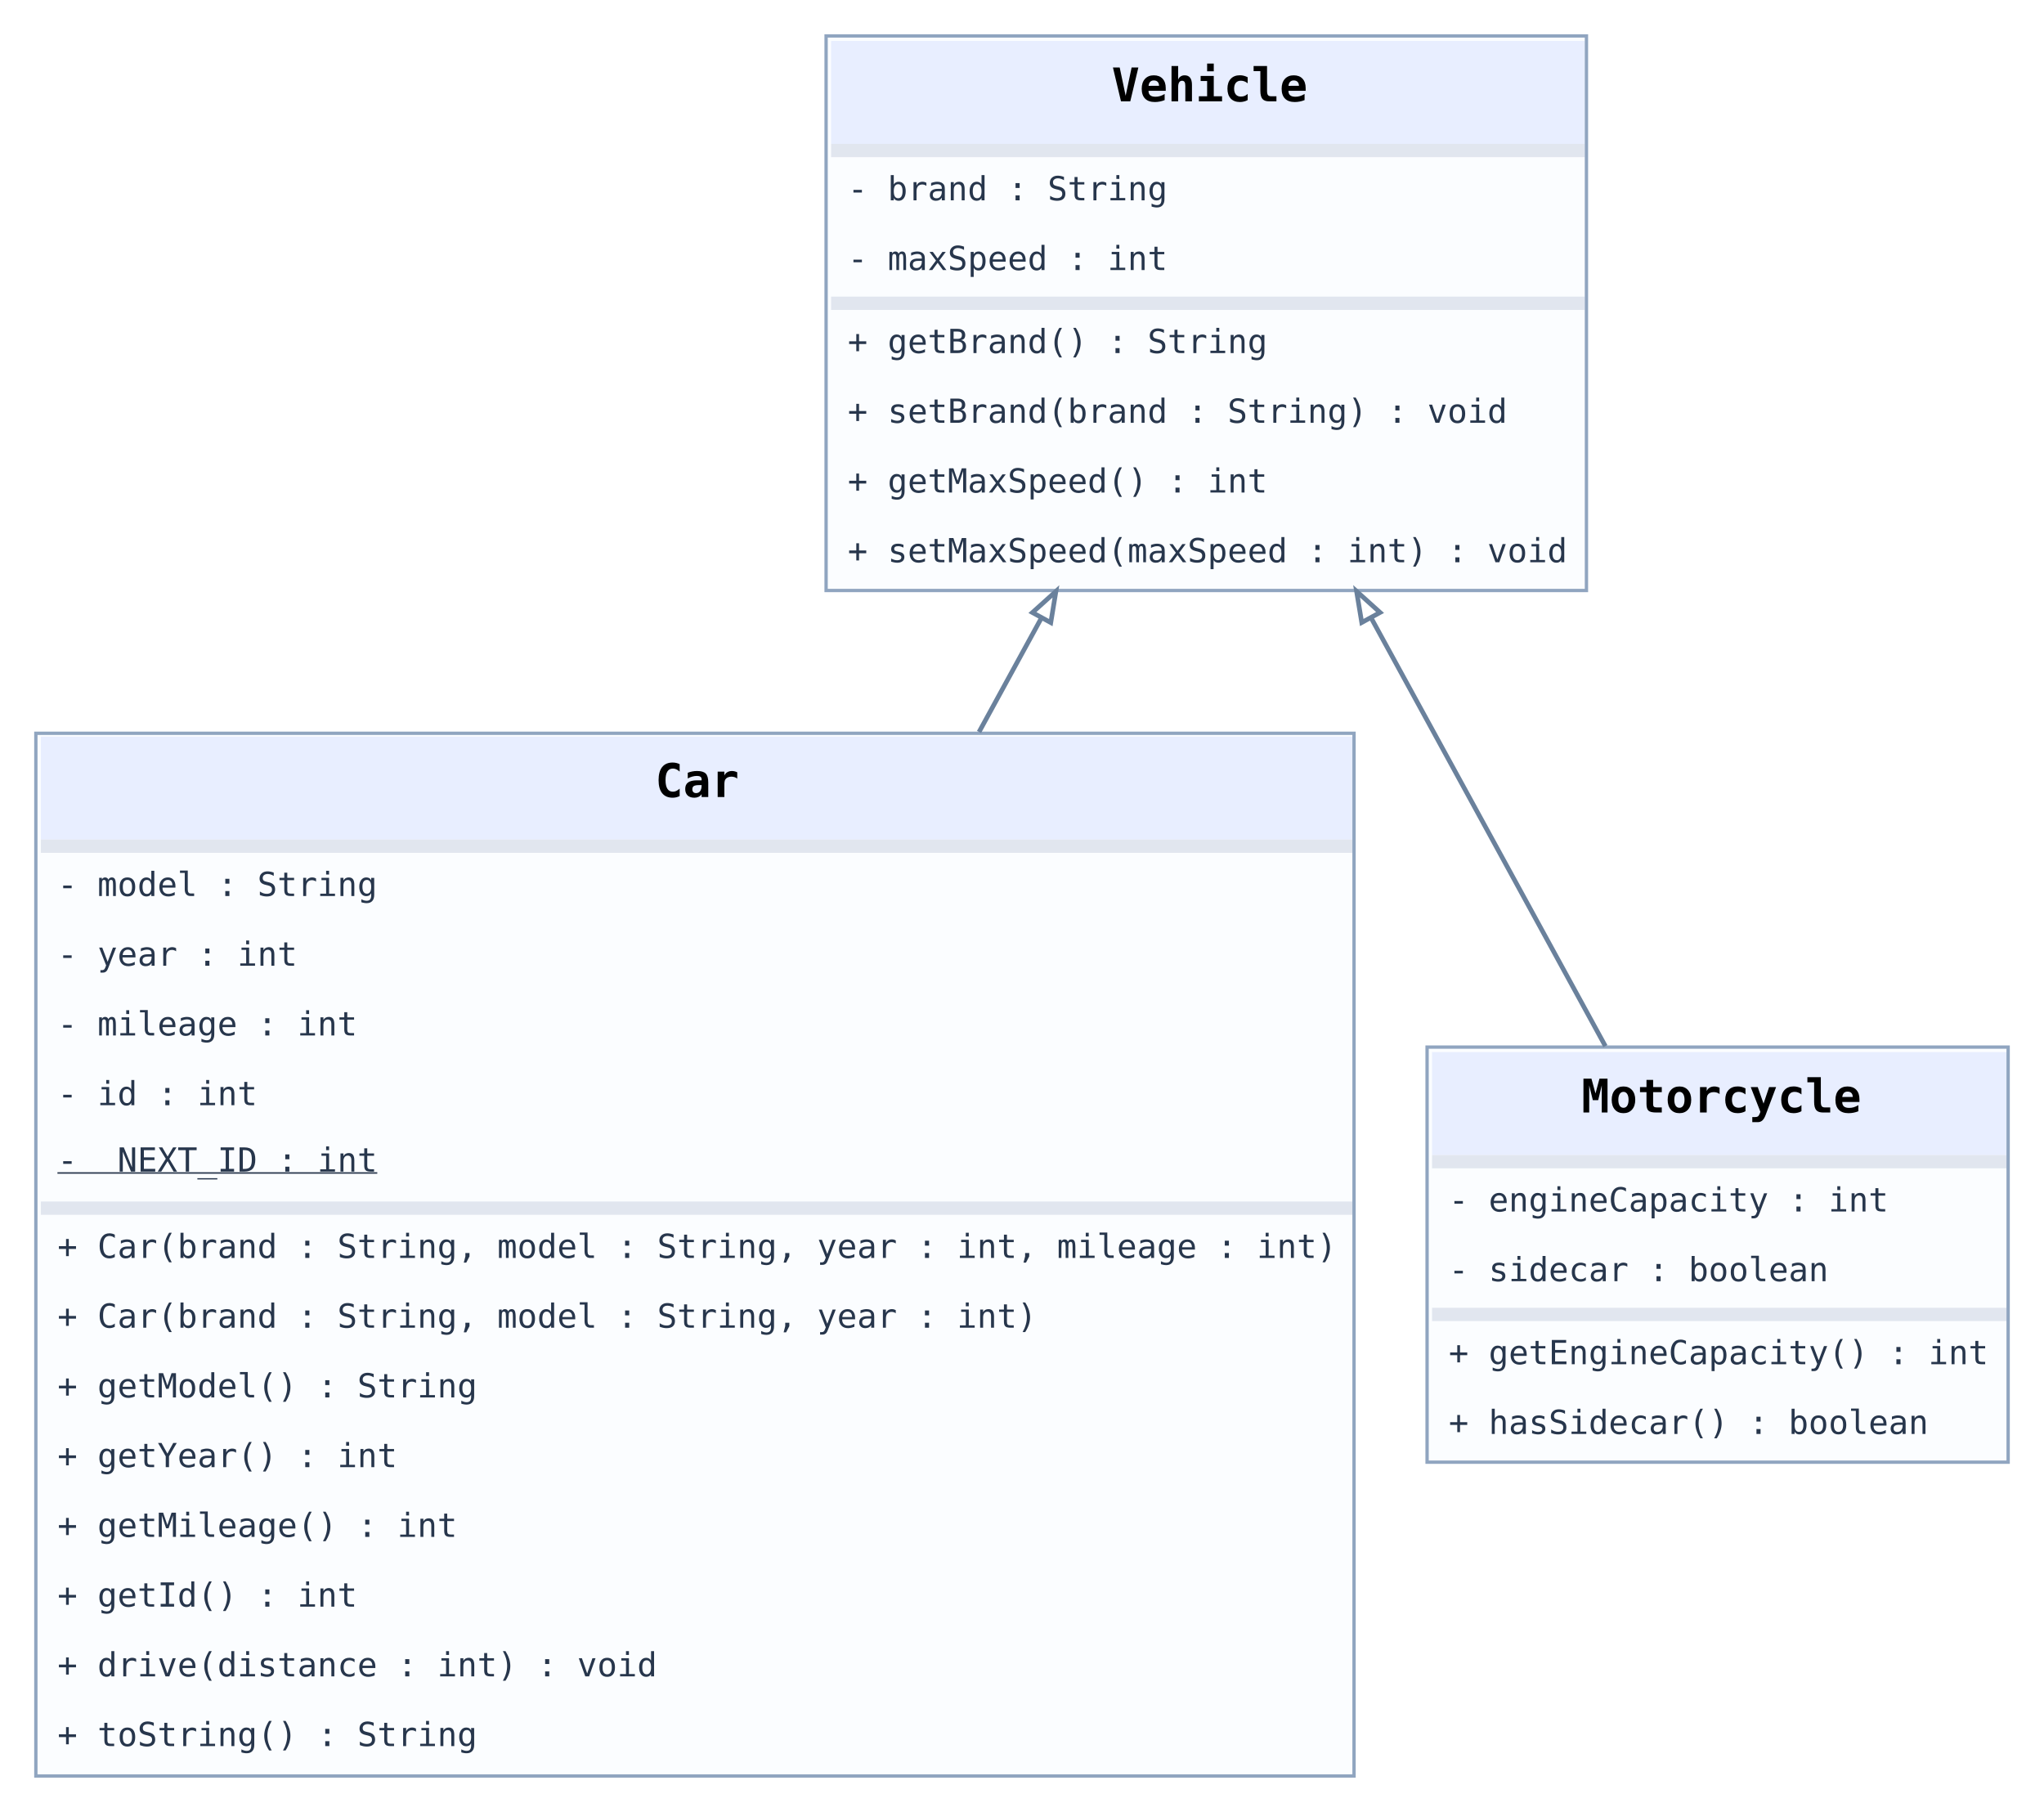
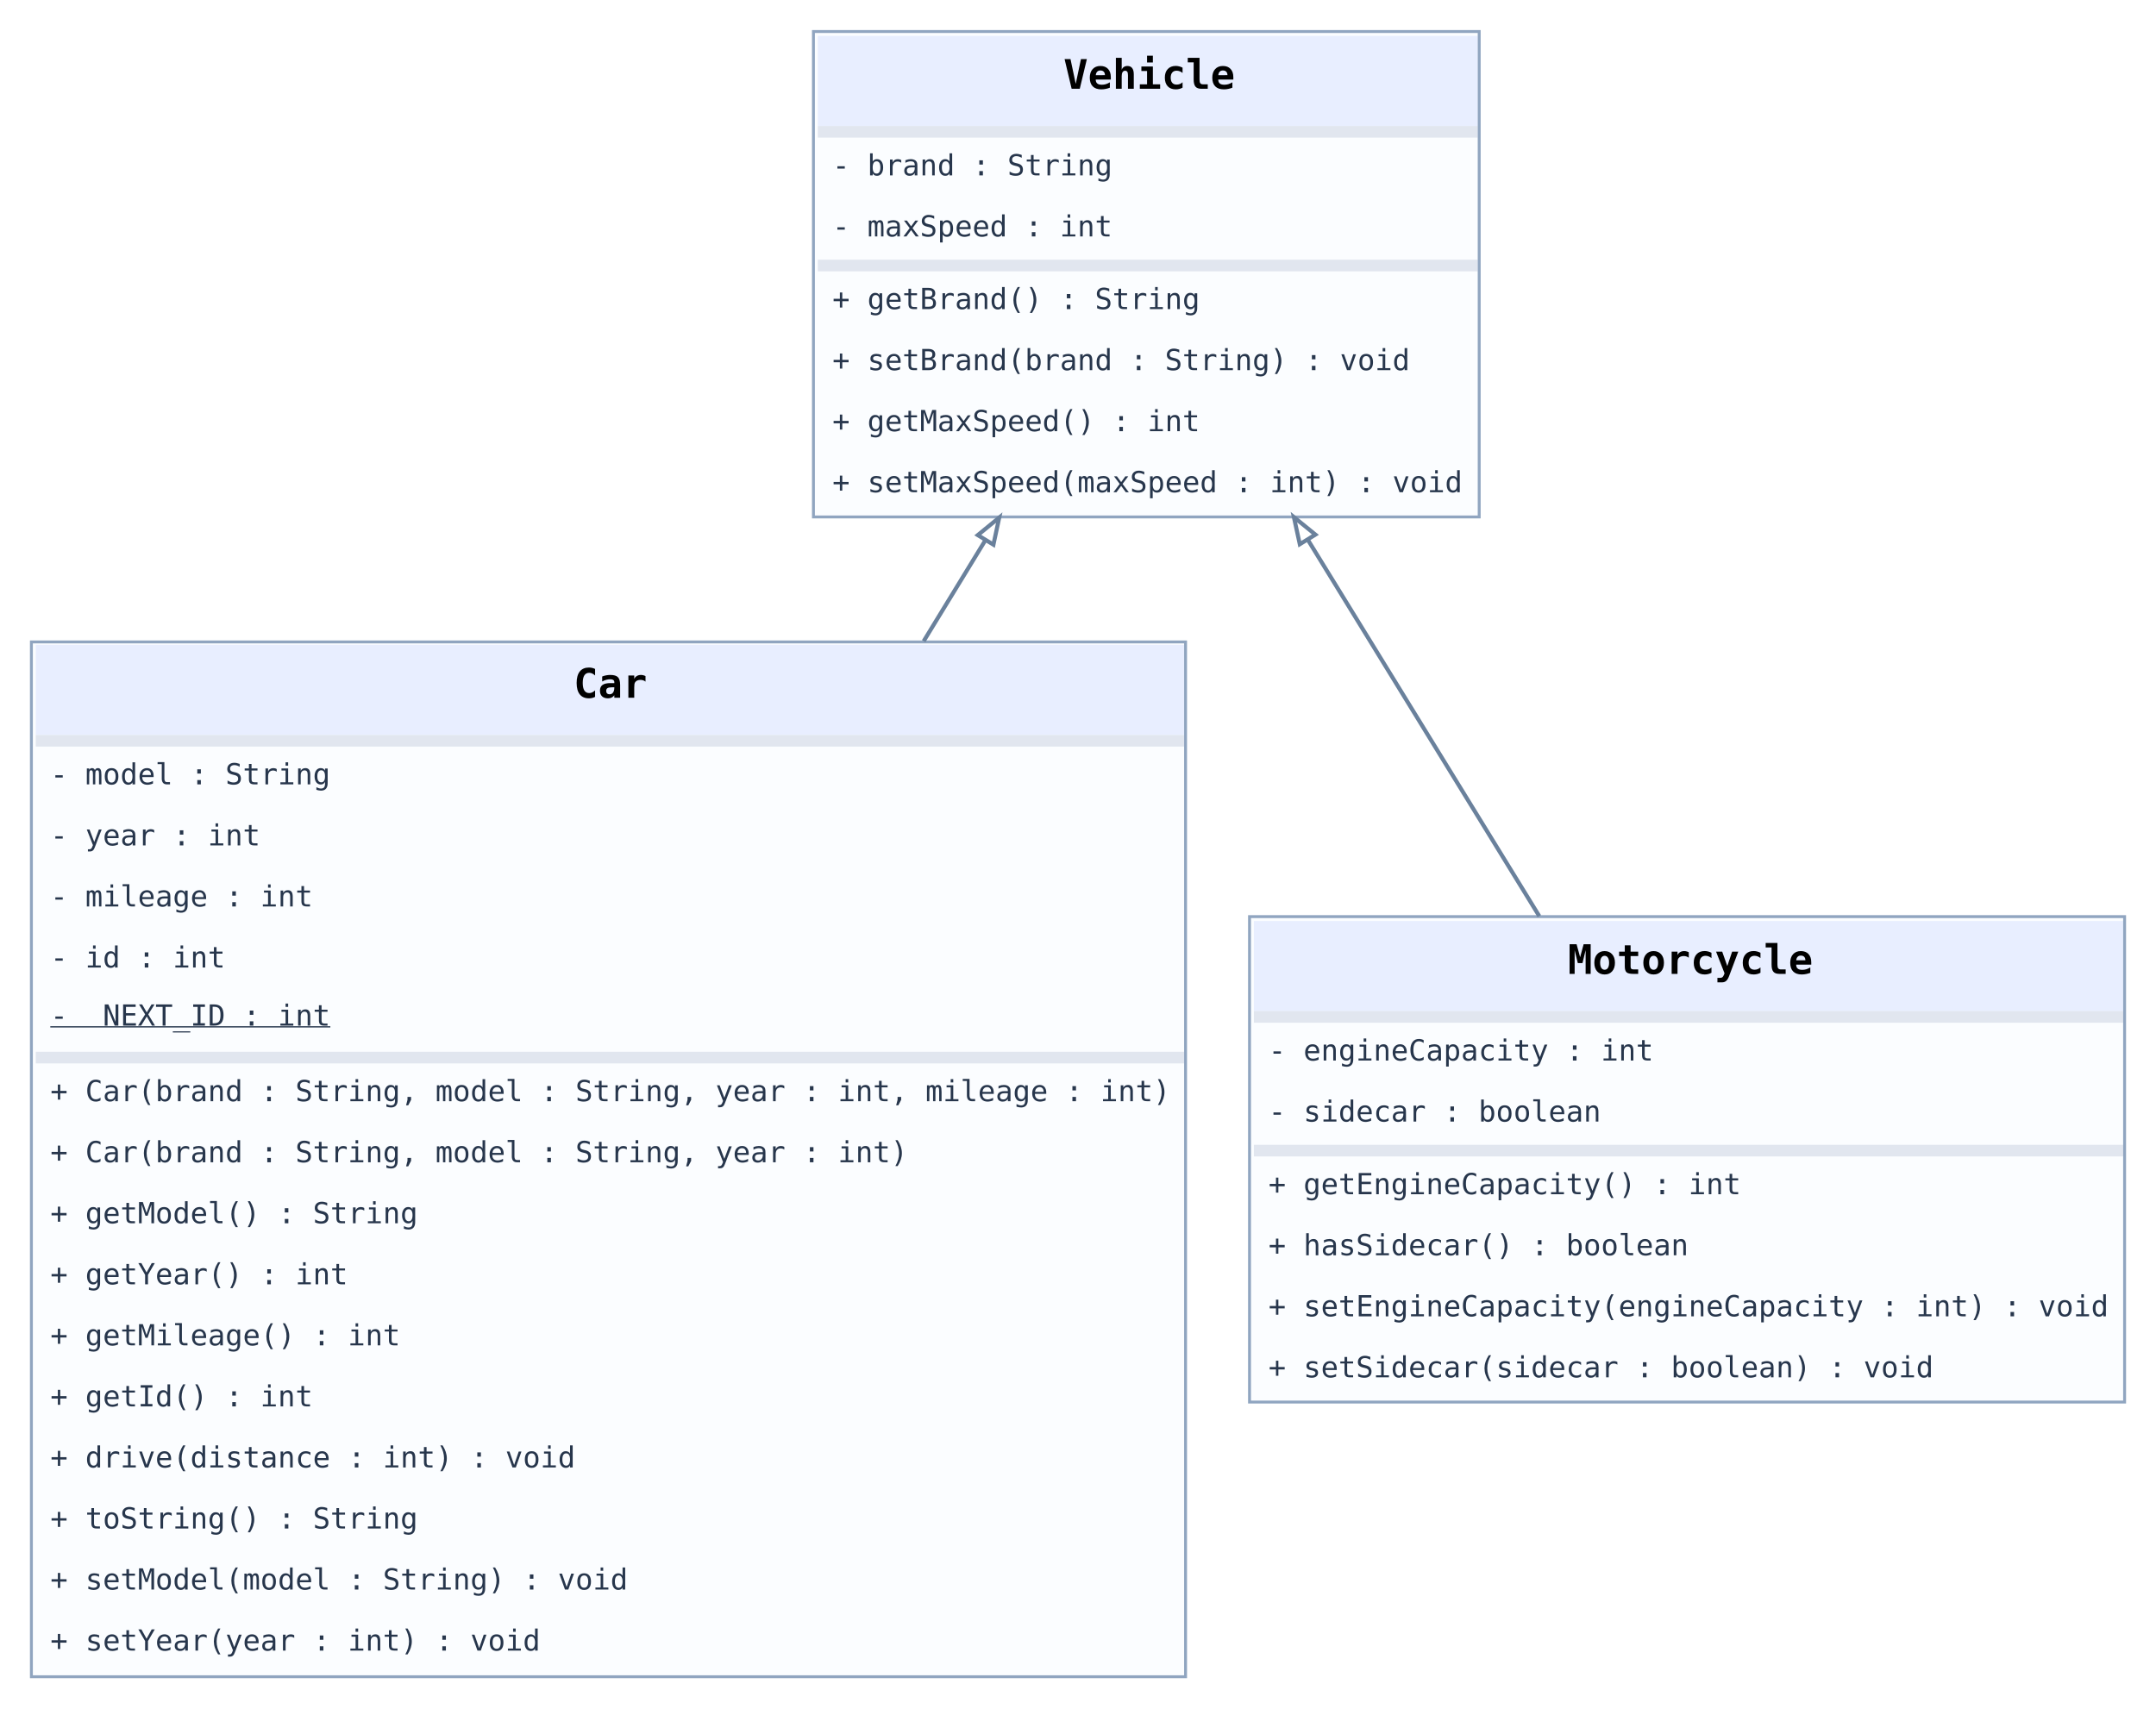
- <svg xmlns="http://www.w3.org/2000/svg" width="616pt" height="546pt" viewBox="0.00 0.00 615.60 545.60">
-   <g id="graph0" class="graph" transform="scale(1 1) rotate(0) translate(10.8 534.8)">
+ <svg xmlns="http://www.w3.org/2000/svg" width="742pt" height="588pt" viewBox="0.00 0.00 741.60 587.60">
+   <g id="graph0" class="graph" transform="scale(1 1) rotate(0) translate(10.8 576.8)">
    <g id="node1" class="node">
-       <polygon fill="#fbfdff" stroke="transparent" points="238,-357 238,-524 467,-524 467,-357 238,-357" />
-       <polygon fill="#e8eeff" stroke="transparent" points="239.5,-491.5 239.5,-522.5 466.5,-522.5 466.5,-491.5 239.5,-491.5" />
-       <text text-anchor="start" x="324" y="-504.3" font-family="DejaVu Sans Mono" font-weight="bold" font-size="14.00">Vehicle</text>
-       <polygon fill="#e1e6ef" stroke="transparent" points="239.5,-487.5 239.5,-491.5 466.5,-491.5 466.5,-487.5 239.5,-487.5" />
-       <text text-anchor="start" x="244.5" y="-474.5" font-family="DejaVu Sans Mono" font-size="10.00" fill="#27364c">- brand : String</text>
-       <text text-anchor="start" x="244.5" y="-453.5" font-family="DejaVu Sans Mono" font-size="10.00" fill="#27364c">- maxSpeed : int</text>
-       <polygon fill="#e1e6ef" stroke="transparent" points="239.5,-441.5 239.5,-445.5 466.5,-445.5 466.5,-441.5 239.5,-441.5" />
-       <text text-anchor="start" x="244.5" y="-428.5" font-family="DejaVu Sans Mono" font-size="10.00" fill="#27364c">+ getBrand() : String</text>
-       <text text-anchor="start" x="244.5" y="-407.5" font-family="DejaVu Sans Mono" font-size="10.00" fill="#27364c">+ setBrand(brand : String) : void</text>
-       <text text-anchor="start" x="244.5" y="-386.5" font-family="DejaVu Sans Mono" font-size="10.00" fill="#27364c">+ getMaxSpeed() : int</text>
-       <text text-anchor="start" x="244.5" y="-365.5" font-family="DejaVu Sans Mono" font-size="10.00" fill="#27364c">+ setMaxSpeed(maxSpeed : int) : void</text>
-       <polygon fill="none" stroke="#90a5c0" points="238,-357 238,-524 467,-524 467,-357 238,-357" />
+       <polygon fill="#fbfdff" stroke="transparent" points="269,-399 269,-566 498,-566 498,-399 269,-399" />
+       <polygon fill="#e8eeff" stroke="transparent" points="270.5,-533.5 270.5,-564.5 497.5,-564.5 497.5,-533.5 270.5,-533.5" />
+       <text text-anchor="start" x="355" y="-546.3" font-family="DejaVu Sans Mono" font-weight="bold" font-size="14.00">Vehicle</text>
+       <polygon fill="#e1e6ef" stroke="transparent" points="270.5,-529.5 270.5,-533.5 497.5,-533.5 497.5,-529.5 270.5,-529.5" />
+       <text text-anchor="start" x="275.5" y="-516.5" font-family="DejaVu Sans Mono" font-size="10.00" fill="#27364c">- brand : String</text>
+       <text text-anchor="start" x="275.5" y="-495.5" font-family="DejaVu Sans Mono" font-size="10.00" fill="#27364c">- maxSpeed : int</text>
+       <polygon fill="#e1e6ef" stroke="transparent" points="270.5,-483.5 270.5,-487.5 497.5,-487.5 497.5,-483.5 270.5,-483.5" />
+       <text text-anchor="start" x="275.5" y="-470.5" font-family="DejaVu Sans Mono" font-size="10.00" fill="#27364c">+ getBrand() : String</text>
+       <text text-anchor="start" x="275.5" y="-449.5" font-family="DejaVu Sans Mono" font-size="10.00" fill="#27364c">+ setBrand(brand : String) : void</text>
+       <text text-anchor="start" x="275.5" y="-428.5" font-family="DejaVu Sans Mono" font-size="10.00" fill="#27364c">+ getMaxSpeed() : int</text>
+       <text text-anchor="start" x="275.5" y="-407.5" font-family="DejaVu Sans Mono" font-size="10.00" fill="#27364c">+ setMaxSpeed(maxSpeed : int) : void</text>
+       <polygon fill="none" stroke="#90a5c0" points="269,-399 269,-566 498,-566 498,-399 269,-399" />
    </g>
    <g id="node2" class="node">
-       <polygon fill="#fbfdff" stroke="transparent" points="0,0 0,-314 397,-314 397,0 0,0" />
-       <polygon fill="#e8eeff" stroke="transparent" points="1.5,-282 1.5,-313 396.5,-313 396.5,-282 1.5,-282" />
-       <text text-anchor="start" x="186.5" y="-294.8" font-family="DejaVu Sans Mono" font-weight="bold" font-size="14.00">Car</text>
-       <polygon fill="#e1e6ef" stroke="transparent" points="1.5,-278 1.5,-282 396.5,-282 396.5,-278 1.5,-278" />
-       <text text-anchor="start" x="6.5" y="-265" font-family="DejaVu Sans Mono" font-size="10.00" fill="#27364c">- model : String</text>
-       <text text-anchor="start" x="6.5" y="-244" font-family="DejaVu Sans Mono" font-size="10.00" fill="#27364c">- year : int</text>
-       <text text-anchor="start" x="6.5" y="-223" font-family="DejaVu Sans Mono" font-size="10.00" fill="#27364c">- mileage : int</text>
-       <text text-anchor="start" x="6.5" y="-202" font-family="DejaVu Sans Mono" font-size="10.00" fill="#27364c">- id : int</text>
-       <text text-anchor="start" x="6.5" y="-182" font-family="DejaVu Sans Mono" text-decoration="underline" font-size="10.00" fill="#27364c">-  NEXT_ID : int</text>
-       <polygon fill="#e1e6ef" stroke="transparent" points="1.5,-169 1.5,-173 396.5,-173 396.5,-169 1.5,-169" />
-       <text text-anchor="start" x="6.5" y="-156" font-family="DejaVu Sans Mono" font-size="10.00" fill="#27364c">+ Car(brand : String, model : String, year : int, mileage : int)</text>
-       <text text-anchor="start" x="6.5" y="-135" font-family="DejaVu Sans Mono" font-size="10.00" fill="#27364c">+ Car(brand : String, model : String, year : int)</text>
-       <text text-anchor="start" x="6.5" y="-114" font-family="DejaVu Sans Mono" font-size="10.00" fill="#27364c">+ getModel() : String</text>
-       <text text-anchor="start" x="6.5" y="-93" font-family="DejaVu Sans Mono" font-size="10.00" fill="#27364c">+ getYear() : int</text>
-       <text text-anchor="start" x="6.5" y="-72" font-family="DejaVu Sans Mono" font-size="10.00" fill="#27364c">+ getMileage() : int</text>
-       <text text-anchor="start" x="6.5" y="-51" font-family="DejaVu Sans Mono" font-size="10.00" fill="#27364c">+ getId() : int</text>
-       <text text-anchor="start" x="6.5" y="-30" font-family="DejaVu Sans Mono" font-size="10.00" fill="#27364c">+ drive(distance : int) : void</text>
-       <text text-anchor="start" x="6.5" y="-9" font-family="DejaVu Sans Mono" font-size="10.00" fill="#27364c">+ toString() : String</text>
-       <polygon fill="none" stroke="#90a5c0" points="0,0 0,-314 397,-314 397,0 0,0" />
+       <polygon fill="#fbfdff" stroke="transparent" points="0,0 0,-356 397,-356 397,0 0,0" />
+       <polygon fill="#e8eeff" stroke="transparent" points="1.5,-324 1.5,-355 396.5,-355 396.5,-324 1.5,-324" />
+       <text text-anchor="start" x="186.5" y="-336.8" font-family="DejaVu Sans Mono" font-weight="bold" font-size="14.00">Car</text>
+       <polygon fill="#e1e6ef" stroke="transparent" points="1.5,-320 1.5,-324 396.5,-324 396.5,-320 1.5,-320" />
+       <text text-anchor="start" x="6.5" y="-307" font-family="DejaVu Sans Mono" font-size="10.00" fill="#27364c">- model : String</text>
+       <text text-anchor="start" x="6.5" y="-286" font-family="DejaVu Sans Mono" font-size="10.00" fill="#27364c">- year : int</text>
+       <text text-anchor="start" x="6.5" y="-265" font-family="DejaVu Sans Mono" font-size="10.00" fill="#27364c">- mileage : int</text>
+       <text text-anchor="start" x="6.5" y="-244" font-family="DejaVu Sans Mono" font-size="10.00" fill="#27364c">- id : int</text>
+       <text text-anchor="start" x="6.5" y="-224" font-family="DejaVu Sans Mono" text-decoration="underline" font-size="10.00" fill="#27364c">-  NEXT_ID : int</text>
+       <polygon fill="#e1e6ef" stroke="transparent" points="1.5,-211 1.5,-215 396.5,-215 396.5,-211 1.5,-211" />
+       <text text-anchor="start" x="6.5" y="-198" font-family="DejaVu Sans Mono" font-size="10.00" fill="#27364c">+ Car(brand : String, model : String, year : int, mileage : int)</text>
+       <text text-anchor="start" x="6.5" y="-177" font-family="DejaVu Sans Mono" font-size="10.00" fill="#27364c">+ Car(brand : String, model : String, year : int)</text>
+       <text text-anchor="start" x="6.5" y="-156" font-family="DejaVu Sans Mono" font-size="10.00" fill="#27364c">+ getModel() : String</text>
+       <text text-anchor="start" x="6.5" y="-135" font-family="DejaVu Sans Mono" font-size="10.00" fill="#27364c">+ getYear() : int</text>
+       <text text-anchor="start" x="6.5" y="-114" font-family="DejaVu Sans Mono" font-size="10.00" fill="#27364c">+ getMileage() : int</text>
+       <text text-anchor="start" x="6.5" y="-93" font-family="DejaVu Sans Mono" font-size="10.00" fill="#27364c">+ getId() : int</text>
+       <text text-anchor="start" x="6.5" y="-72" font-family="DejaVu Sans Mono" font-size="10.00" fill="#27364c">+ drive(distance : int) : void</text>
+       <text text-anchor="start" x="6.5" y="-51" font-family="DejaVu Sans Mono" font-size="10.00" fill="#27364c">+ toString() : String</text>
+       <text text-anchor="start" x="6.5" y="-30" font-family="DejaVu Sans Mono" font-size="10.00" fill="#27364c">+ setModel(model : String) : void</text>
+       <text text-anchor="start" x="6.5" y="-9" font-family="DejaVu Sans Mono" font-size="10.00" fill="#27364c">+ setYear(year : int) : void</text>
+       <polygon fill="none" stroke="#90a5c0" points="0,0 0,-356 397,-356 397,0 0,0" />
    </g>
    <g id="edge1" class="edge">
-       <path fill="none" stroke="#6a819c" stroke-width="1.4" d="M284.06,-314.39C290.46,-326.1 296.79,-337.67 302.86,-348.75" />
-       <polygon fill="none" stroke="#6a819c" stroke-width="1.4" points="300.14,-350.36 307.22,-356.74 305.67,-347.33 300.14,-350.36" />
+       <path fill="none" stroke="#6a819c" stroke-width="1.4" d="M306.92,-356.28C314.15,-368.11 321.25,-379.72 328.03,-390.81" />
+       <polygon fill="none" stroke="#6a819c" stroke-width="1.4" points="325.53,-392.75 332.91,-398.79 330.91,-389.46 325.53,-392.75" />
    </g>
    <g id="node3" class="node">
-       <polygon fill="#fbfdff" stroke="transparent" points="419,-94.5 419,-219.5 594,-219.5 594,-94.5 419,-94.5" />
-       <polygon fill="#e8eeff" stroke="transparent" points="420.5,-187 420.5,-218 593.5,-218 593.5,-187 420.5,-187" />
-       <text text-anchor="start" x="465.5" y="-199.8" font-family="DejaVu Sans Mono" font-weight="bold" font-size="14.00">Motorcycle</text>
-       <polygon fill="#e1e6ef" stroke="transparent" points="420.5,-183 420.5,-187 593.5,-187 593.5,-183 420.5,-183" />
-       <text text-anchor="start" x="425.5" y="-170" font-family="DejaVu Sans Mono" font-size="10.00" fill="#27364c">- engineCapacity : int</text>
-       <text text-anchor="start" x="425.5" y="-149" font-family="DejaVu Sans Mono" font-size="10.00" fill="#27364c">- sidecar : boolean</text>
-       <polygon fill="#e1e6ef" stroke="transparent" points="420.5,-137 420.5,-141 593.5,-141 593.5,-137 420.5,-137" />
-       <text text-anchor="start" x="425.5" y="-124" font-family="DejaVu Sans Mono" font-size="10.00" fill="#27364c">+ getEngineCapacity() : int</text>
-       <text text-anchor="start" x="425.5" y="-103" font-family="DejaVu Sans Mono" font-size="10.00" fill="#27364c">+ hasSidecar() : boolean</text>
-       <polygon fill="none" stroke="#90a5c0" points="419,-94.5 419,-219.5 594,-219.5 594,-94.5 419,-94.5" />
+       <polygon fill="#fbfdff" stroke="transparent" points="419,-94.5 419,-261.5 720,-261.5 720,-94.5 419,-94.5" />
+       <polygon fill="#e8eeff" stroke="transparent" points="420.5,-229 420.5,-260 719.5,-260 719.5,-229 420.5,-229" />
+       <text text-anchor="start" x="528.5" y="-241.8" font-family="DejaVu Sans Mono" font-weight="bold" font-size="14.00">Motorcycle</text>
+       <polygon fill="#e1e6ef" stroke="transparent" points="420.5,-225 420.5,-229 719.5,-229 719.5,-225 420.5,-225" />
+       <text text-anchor="start" x="425.5" y="-212" font-family="DejaVu Sans Mono" font-size="10.00" fill="#27364c">- engineCapacity : int</text>
+       <text text-anchor="start" x="425.5" y="-191" font-family="DejaVu Sans Mono" font-size="10.00" fill="#27364c">- sidecar : boolean</text>
+       <polygon fill="#e1e6ef" stroke="transparent" points="420.5,-179 420.5,-183 719.5,-183 719.5,-179 420.5,-179" />
+       <text text-anchor="start" x="425.5" y="-166" font-family="DejaVu Sans Mono" font-size="10.00" fill="#27364c">+ getEngineCapacity() : int</text>
+       <text text-anchor="start" x="425.5" y="-145" font-family="DejaVu Sans Mono" font-size="10.00" fill="#27364c">+ hasSidecar() : boolean</text>
+       <text text-anchor="start" x="425.5" y="-124" font-family="DejaVu Sans Mono" font-size="10.00" fill="#27364c">+ setEngineCapacity(engineCapacity : int) : void</text>
+       <text text-anchor="start" x="425.5" y="-103" font-family="DejaVu Sans Mono" font-size="10.00" fill="#27364c">+ setSidecar(sidecar : boolean) : void</text>
+       <polygon fill="none" stroke="#90a5c0" points="419,-94.5 419,-261.5 720,-261.5 720,-94.5 419,-94.5" />
    </g>
    <g id="edge2" class="edge">
-       <path fill="none" stroke="#6a819c" stroke-width="1.4" d="M472.7,-219.78C452.03,-257.56 425.22,-306.57 402.17,-348.71" />
-       <polygon fill="none" stroke="#6a819c" stroke-width="1.4" points="399.32,-347.36 397.76,-356.77 404.84,-350.38 399.32,-347.36" />
+       <path fill="none" stroke="#6a819c" stroke-width="1.4" d="M518.67,-261.66C494.02,-301.76 464.35,-350.02 439.09,-391.09" />
+       <polygon fill="none" stroke="#6a819c" stroke-width="1.4" points="436.29,-389.62 434.26,-398.94 441.66,-392.92 436.29,-389.62" />
    </g>
  </g>
</svg>
